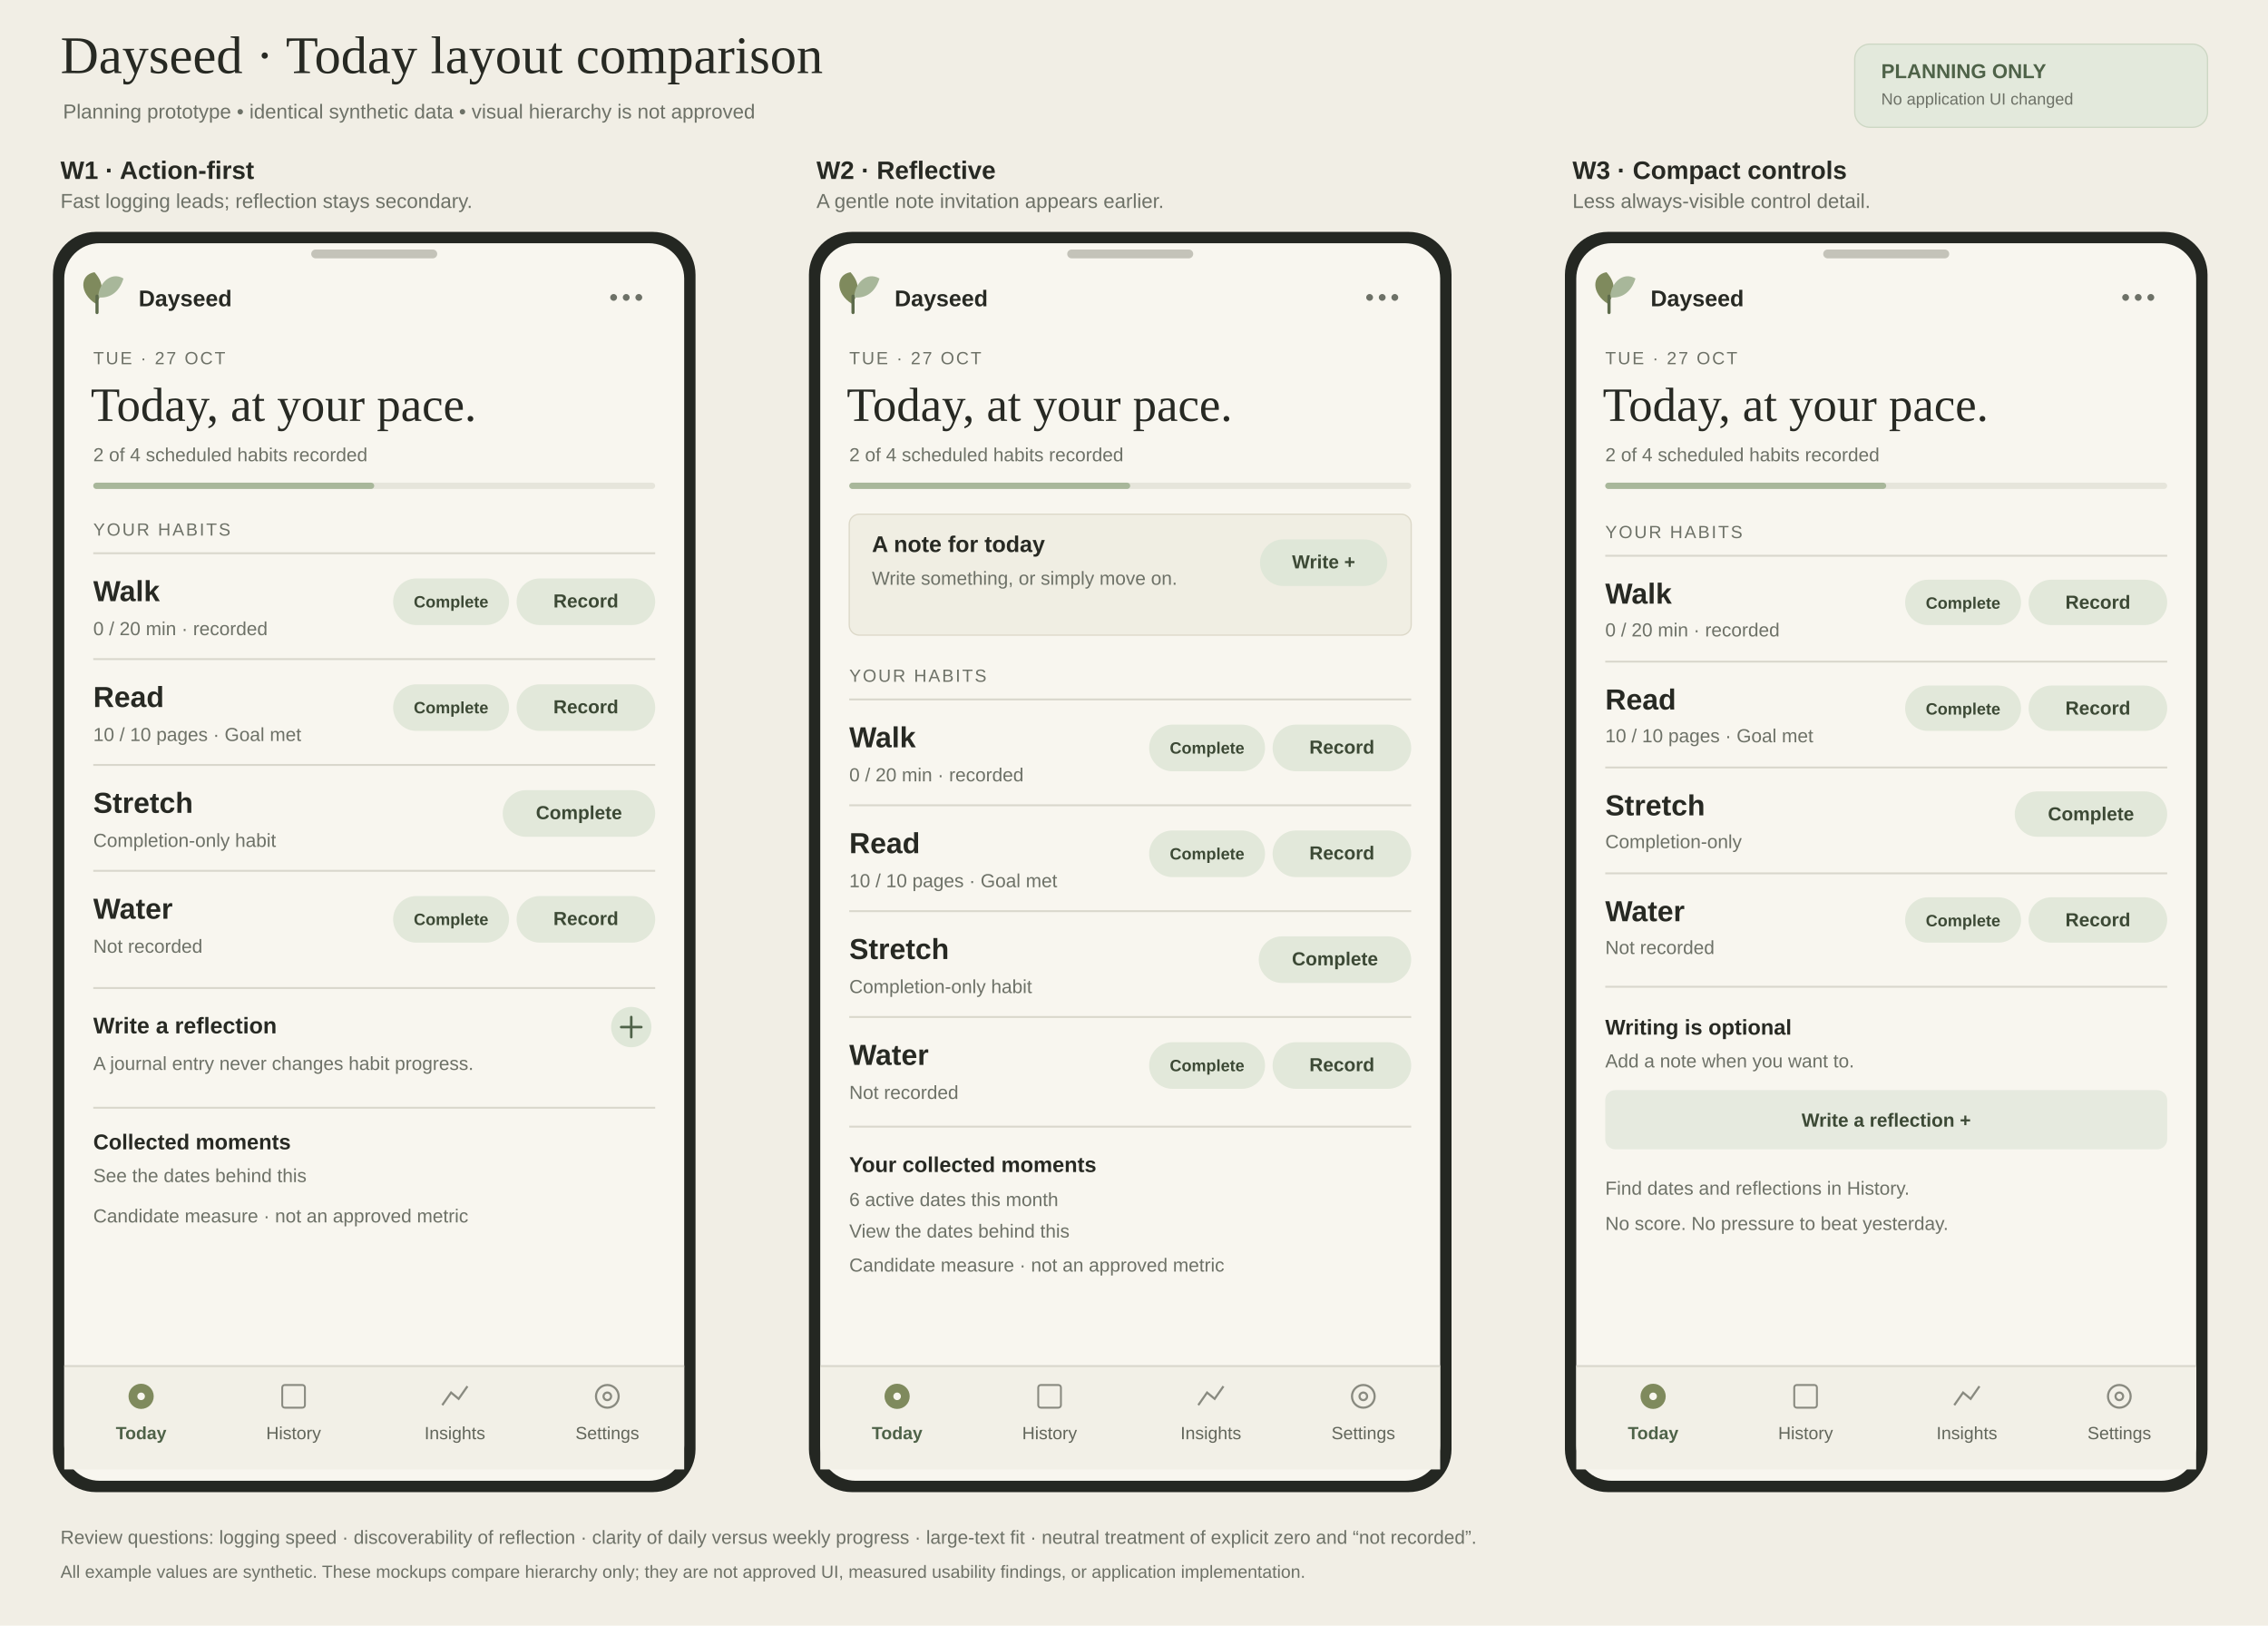
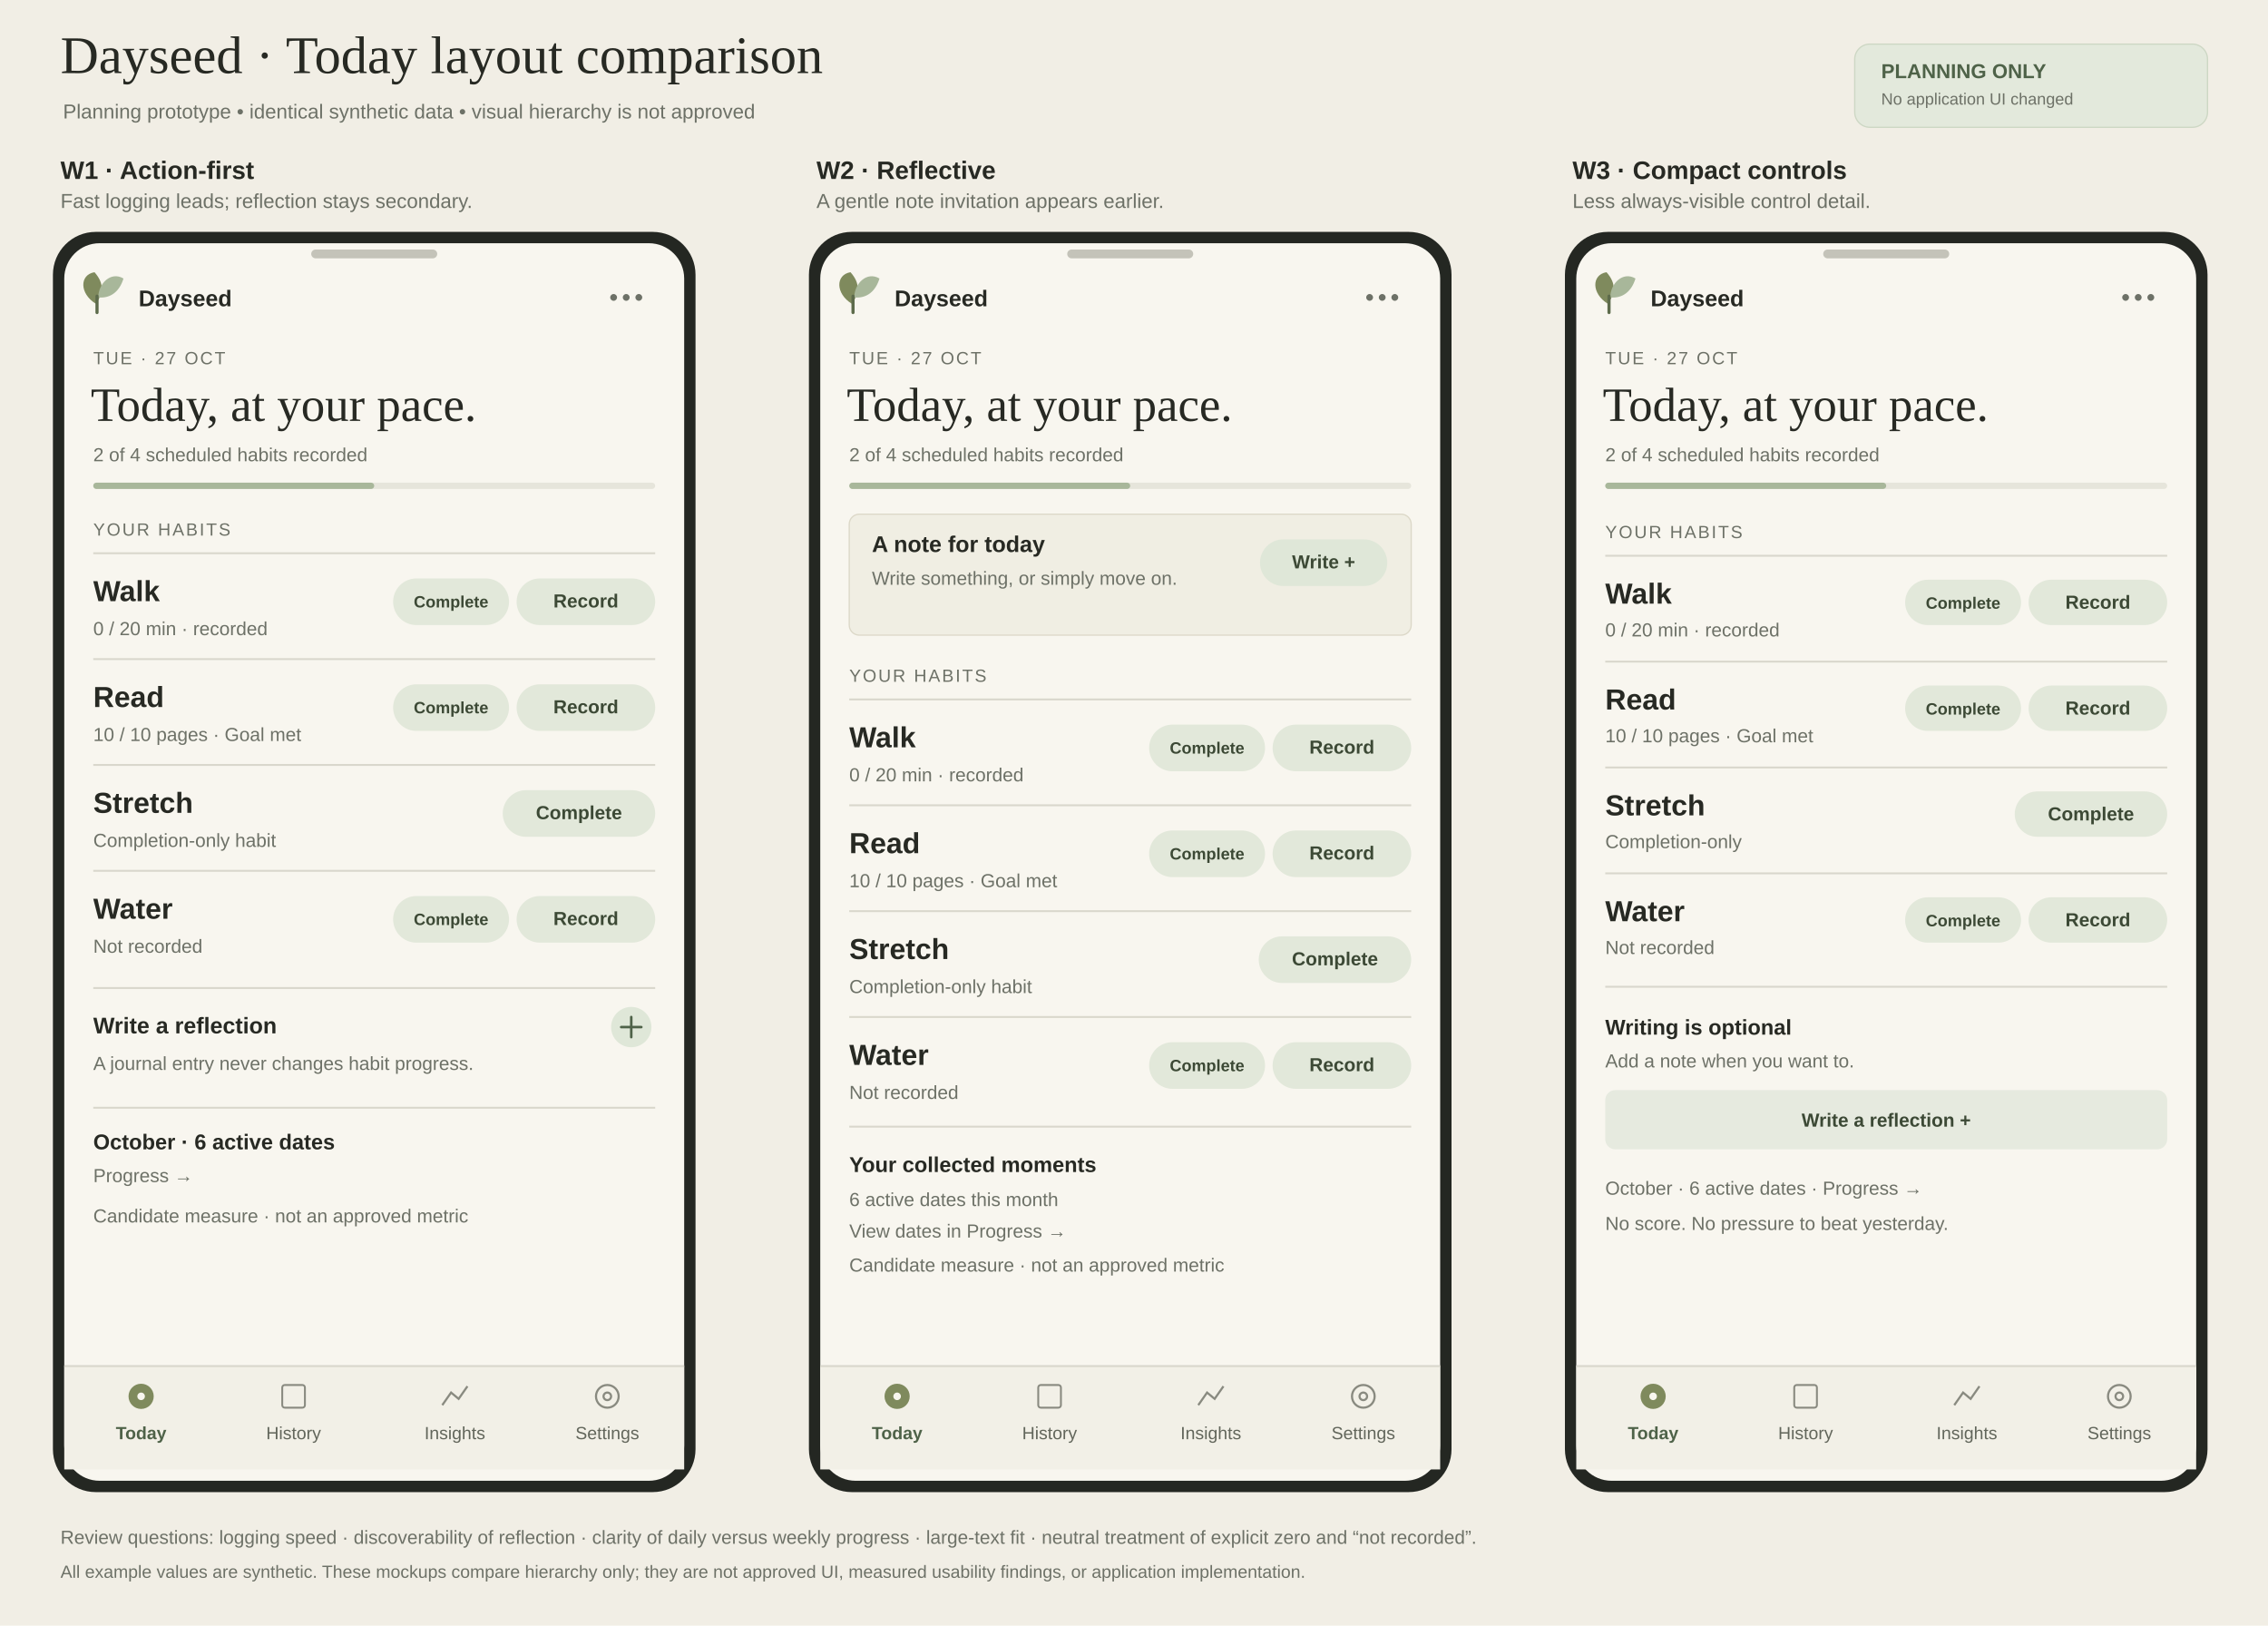
<svg xmlns="http://www.w3.org/2000/svg" width="1800" height="1290" viewBox="0 0 1800 1290" role="img" aria-labelledby="title desc">
  <defs>
    <style>
      .ink{fill:#272923}.muted{fill:#6d7167}.faint{fill:#98998e}.sage{fill:#dfe7d8}.sageInk{fill:#4e6248}.terra{fill:#b86f56}.paper{fill:#f8f6ef}.rule{stroke:#d9d7cc;stroke-width:1.5}.h1{font-family:Georgia,'Times New Roman',serif;font-size:38px;fill:#272923}.h2{font-family:Arial,sans-serif;font-size:23px;font-weight:700;fill:#272923}.body{font-family:Arial,sans-serif;font-size:18px;fill:#272923}.small{font-family:Arial,sans-serif;font-size:14px;fill:#6d7167;letter-spacing:1.4px}.tiny{font-family:Arial,sans-serif;font-size:15px;fill:#6d7167}.buttonText{font-family:Arial,sans-serif;font-size:15px;font-weight:700;fill:#3c4935}.nav{font-family:Arial,sans-serif;font-size:14px;fill:#62665b}.label{font-family:Arial,sans-serif;font-size:20px;font-weight:700;fill:#272923}.sub{font-family:Arial,sans-serif;font-size:16px;fill:#6d7167}
    </style>
    <g id="seed-mark">
      <path d="M0 15 C-13 7 -13 -8 -1 -10 C7 -1 6 7 0 15Z" fill="#7f8a5d" />
      <path d="M2 10 C2 -1 12 -11 22 -5 C19 5 12 11 2 10Z" fill="#a8b79a" />
      <path d="M1 9 L1 22" stroke="#5d6b4b" stroke-width="2.5" stroke-linecap="round" />
    </g>
    <g id="ellipsis">
      <circle cx="0" cy="0" r="2.7" fill="#6d7167" />
      <circle cx="10" cy="0" r="2.7" fill="#6d7167" />
      <circle cx="20" cy="0" r="2.7" fill="#6d7167" />
    </g>
    <g id="nav-icons">
      <circle cx="0" cy="0" r="8" fill="none" stroke="#7f8a5d" stroke-width="1.7" />
      <circle cx="0" cy="0" r="2" fill="#7f8a5d" />
    </g>
  </defs>
  <rect width="1800" height="1290" fill="#f1eee5" />
  <text x="48" y="58" class="h1" style="font-size:42px">Dayseed · Today layout comparison</text>
  <text x="50" y="94" class="sub">Planning prototype • identical synthetic data • visual hierarchy is not approved</text>
  <rect x="1472" y="35" width="280" height="66" rx="12" fill="#e3e9dc" stroke="#cdd7c4" />
  <text x="1493" y="62" class="body" style="font-size:16px;font-weight:700;fill:#4e6248">PLANNING ONLY</text>
  <text x="1493" y="83" class="tiny" style="font-size:13px">No application UI changed</text>
  <text x="48" y="142" class="label">W1 · Action-first</text>
  <text x="48" y="165" class="sub">Fast logging leads; reflection stays secondary.</text>
  <text x="648" y="142" class="label">W2 · Reflective</text>
  <text x="648" y="165" class="sub">A gentle note invitation appears earlier.</text>
  <text x="1248" y="142" class="label">W3 · Compact controls</text>
  <text x="1248" y="165" class="sub">Less always-visible control detail.</text>
  <g transform="translate(42 184)">
    <rect width="510" height="1000" rx="34" fill="#242722" />
    <rect x="9" y="9" width="492" height="982" rx="28" fill="#f8f6ef" />
    <rect x="205" y="14" width="100" height="7" rx="3.5" fill="#c4c3b9" />
    <use href="#seed-mark" x="34" y="42" />
    <text x="68" y="59" class="body" style="font-size:18px;font-weight:700">Dayseed</text>
    <use href="#ellipsis" x="445" y="52" />
    <text x="32" y="105" class="small">TUE · 27 OCT</text>
    <text x="30" y="150" class="h1">Today, at your pace.</text>
    <text x="32" y="182" class="tiny">2 of 4 scheduled habits recorded</text>
    <rect x="32" y="199" width="446" height="5" rx="2.5" fill="#e6e5db" />
    <rect x="32" y="199" width="223" height="5" rx="2.5" fill="#a8b79a" />
    <text x="32" y="241" class="small">YOUR HABITS</text>
    <line x1="32" y1="255" x2="478" y2="255" class="rule" />
    <text x="32" y="293" class="h2">Walk</text>
    <text x="32" y="320" class="tiny">0 / 20 min · recorded</text>
    <rect x="270" y="275" width="92" height="37" rx="18.5" fill="#e2e8da" />
    <text x="316" y="298" text-anchor="middle" class="buttonText" style="font-size:13px">Complete</text>
    <rect x="368" y="275" width="110" height="37" rx="18.5" fill="#e2e8da" />
    <text x="423" y="298" text-anchor="middle" class="buttonText">Record</text>
    <line x1="32" y1="339" x2="478" y2="339" class="rule" />
    <text x="32" y="377" class="h2">Read</text>
    <text x="32" y="404" class="tiny">10 / 10 pages · Goal met</text>
    <rect x="270" y="359" width="92" height="37" rx="18.5" fill="#e2e8da" />
    <text x="316" y="382" text-anchor="middle" class="buttonText" style="font-size:13px">Complete</text>
    <rect x="368" y="359" width="110" height="37" rx="18.5" fill="#e2e8da" />
    <text x="423" y="382" text-anchor="middle" class="buttonText">Record</text>
    <line x1="32" y1="423" x2="478" y2="423" class="rule" />
    <text x="32" y="461" class="h2">Stretch</text>
    <text x="32" y="488" class="tiny">Completion-only habit</text>
    <rect x="357" y="443" width="121" height="37" rx="18.5" fill="#e2e8da" />
    <text x="417.5" y="466" text-anchor="middle" class="buttonText">Complete</text>
    <line x1="32" y1="507" x2="478" y2="507" class="rule" />
    <text x="32" y="545" class="h2">Water</text>
    <text x="32" y="572" class="tiny">Not recorded</text>
    <rect x="270" y="527" width="92" height="37" rx="18.5" fill="#e2e8da" />
    <text x="316" y="550" text-anchor="middle" class="buttonText" style="font-size:13px">Complete</text>
    <rect x="368" y="527" width="110" height="37" rx="18.5" fill="#e2e8da" />
    <text x="423" y="550" text-anchor="middle" class="buttonText">Record</text>
    <line x1="32" y1="600" x2="478" y2="600" class="rule" />
    <text x="32" y="636" class="body" style="font-weight:700">Write a reflection</text>
    <circle cx="459" cy="631" r="16" fill="#dfe7d8" />
    <path d="M459 623 V639 M451 631 H467" stroke="#4e6248" stroke-width="2" stroke-linecap="round" />
    <text x="32" y="665" class="tiny">A journal entry never changes habit progress.</text>
    <line x1="32" y1="695" x2="478" y2="695" class="rule" />
-     <text x="32" y="728" class="body" style="font-size:17px;font-weight:700">Collected moments</text>
-     <text x="32" y="754" class="tiny">See the dates behind this</text>
+     <text x="32" y="728" class="body" style="font-size:17px;font-weight:700">October · 6 active dates</text>
+     <text x="32" y="754" class="tiny">Progress →</text>
    <text x="32" y="786" class="tiny">Candidate measure · not an approved metric</text>
    <rect x="9" y="900" width="492" height="82" rx="0" fill="#f2f0e7" />
    <line x1="9" y1="900" x2="501" y2="900" class="rule" />
    <g transform="translate(70 924)">
      <circle cx="0" cy="0" r="10" fill="#7f8a5d" />
      <circle cx="0" cy="0" r="3" fill="#f8f6ef" />
      <text x="0" y="34" text-anchor="middle" class="nav" style="font-weight:700;fill:#4e6248">Today</text>
    </g>
    <g transform="translate(191 924)">
      <rect x="-9" y="-9" width="18" height="18" rx="2" fill="none" stroke="#898a80" stroke-width="1.5" />
      <text x="0" y="34" text-anchor="middle" class="nav">History</text>
    </g>
    <g transform="translate(319 924)">
      <path d="M-10 7 L-3 -3 L3 2 L10 -8" fill="none" stroke="#898a80" stroke-width="1.7" />
      <text x="0" y="34" text-anchor="middle" class="nav">Insights</text>
    </g>
    <g transform="translate(440 924)">
      <circle cx="0" cy="0" r="9" fill="none" stroke="#898a80" stroke-width="1.7" />
      <circle cx="0" cy="0" r="3" fill="none" stroke="#898a80" stroke-width="1.7" />
      <text x="0" y="34" text-anchor="middle" class="nav">Settings</text>
    </g>
  </g>
  <g transform="translate(642 184)">
    <rect width="510" height="1000" rx="34" fill="#242722" />
    <rect x="9" y="9" width="492" height="982" rx="28" fill="#f8f6ef" />
    <rect x="205" y="14" width="100" height="7" rx="3.5" fill="#c4c3b9" />
    <use href="#seed-mark" x="34" y="42" />
    <text x="68" y="59" class="body" style="font-size:18px;font-weight:700">Dayseed</text>
    <use href="#ellipsis" x="445" y="52" />
    <text x="32" y="105" class="small">TUE · 27 OCT</text>
    <text x="30" y="150" class="h1">Today, at your pace.</text>
    <text x="32" y="182" class="tiny">2 of 4 scheduled habits recorded</text>
    <rect x="32" y="199" width="446" height="5" rx="2.5" fill="#e6e5db" />
    <rect x="32" y="199" width="223" height="5" rx="2.5" fill="#a8b79a" />
    <rect x="32" y="224" width="446" height="96" rx="8" fill="#f0eee3" stroke="#dcd8c8" />
    <text x="50" y="254" class="body" style="font-weight:700">A note for today</text>
    <text x="50" y="280" class="tiny">Write something, or simply move on.</text>
    <rect x="358" y="244" width="101" height="37" rx="18.5" fill="#dfe7d8" />
    <text x="408.5" y="267" text-anchor="middle" class="buttonText">Write +</text>
    <text x="32" y="357" class="small">YOUR HABITS</text>
    <line x1="32" y1="371" x2="478" y2="371" class="rule" />
    <text x="32" y="409" class="h2">Walk</text>
    <text x="32" y="436" class="tiny">0 / 20 min · recorded</text>
    <rect x="270" y="391" width="92" height="37" rx="18.5" fill="#e2e8da" />
    <text x="316" y="414" text-anchor="middle" class="buttonText" style="font-size:13px">Complete</text>
    <rect x="368" y="391" width="110" height="37" rx="18.5" fill="#e2e8da" />
    <text x="423" y="414" text-anchor="middle" class="buttonText">Record</text>
    <line x1="32" y1="455" x2="478" y2="455" class="rule" />
    <text x="32" y="493" class="h2">Read</text>
    <text x="32" y="520" class="tiny">10 / 10 pages · Goal met</text>
    <rect x="270" y="475" width="92" height="37" rx="18.5" fill="#e2e8da" />
    <text x="316" y="498" text-anchor="middle" class="buttonText" style="font-size:13px">Complete</text>
    <rect x="368" y="475" width="110" height="37" rx="18.5" fill="#e2e8da" />
    <text x="423" y="498" text-anchor="middle" class="buttonText">Record</text>
    <line x1="32" y1="539" x2="478" y2="539" class="rule" />
    <text x="32" y="577" class="h2">Stretch</text>
    <text x="32" y="604" class="tiny">Completion-only habit</text>
    <rect x="357" y="559" width="121" height="37" rx="18.5" fill="#e2e8da" />
    <text x="417.5" y="582" text-anchor="middle" class="buttonText">Complete</text>
    <line x1="32" y1="623" x2="478" y2="623" class="rule" />
    <text x="32" y="661" class="h2">Water</text>
    <text x="32" y="688" class="tiny">Not recorded</text>
    <rect x="270" y="643" width="92" height="37" rx="18.5" fill="#e2e8da" />
    <text x="316" y="666" text-anchor="middle" class="buttonText" style="font-size:13px">Complete</text>
    <rect x="368" y="643" width="110" height="37" rx="18.5" fill="#e2e8da" />
    <text x="423" y="666" text-anchor="middle" class="buttonText">Record</text>
    <line x1="32" y1="710" x2="478" y2="710" class="rule" />
    <text x="32" y="746" class="body" style="font-size:17px;font-weight:700">Your collected moments</text>
    <text x="32" y="773" class="tiny">6 active dates this month</text>
-     <text x="32" y="798" class="tiny">View the dates behind this</text>
+     <text x="32" y="798" class="tiny">View dates in Progress →</text>
    <text x="32" y="825" class="tiny">Candidate measure · not an approved metric</text>
    <rect x="9" y="900" width="492" height="82" rx="0" fill="#f2f0e7" />
    <line x1="9" y1="900" x2="501" y2="900" class="rule" />
    <g transform="translate(70 924)">
      <circle cx="0" cy="0" r="10" fill="#7f8a5d" />
      <circle cx="0" cy="0" r="3" fill="#f8f6ef" />
      <text x="0" y="34" text-anchor="middle" class="nav" style="font-weight:700;fill:#4e6248">Today</text>
    </g>
    <g transform="translate(191 924)">
      <rect x="-9" y="-9" width="18" height="18" rx="2" fill="none" stroke="#898a80" stroke-width="1.5" />
      <text x="0" y="34" text-anchor="middle" class="nav">History</text>
    </g>
    <g transform="translate(319 924)">
      <path d="M-10 7 L-3 -3 L3 2 L10 -8" fill="none" stroke="#898a80" stroke-width="1.7" />
      <text x="0" y="34" text-anchor="middle" class="nav">Insights</text>
    </g>
    <g transform="translate(440 924)">
      <circle cx="0" cy="0" r="9" fill="none" stroke="#898a80" stroke-width="1.7" />
      <circle cx="0" cy="0" r="3" fill="none" stroke="#898a80" stroke-width="1.7" />
      <text x="0" y="34" text-anchor="middle" class="nav">Settings</text>
    </g>
  </g>
  <g transform="translate(1242 184)">
    <rect width="510" height="1000" rx="34" fill="#242722" />
    <rect x="9" y="9" width="492" height="982" rx="28" fill="#f8f6ef" />
    <rect x="205" y="14" width="100" height="7" rx="3.5" fill="#c4c3b9" />
    <use href="#seed-mark" x="34" y="42" />
    <text x="68" y="59" class="body" style="font-size:18px;font-weight:700">Dayseed</text>
    <use href="#ellipsis" x="445" y="52" />
    <text x="32" y="105" class="small">TUE · 27 OCT</text>
    <text x="30" y="150" class="h1">Today, at your pace.</text>
    <text x="32" y="182" class="tiny">2 of 4 scheduled habits recorded</text>
    <rect x="32" y="199" width="446" height="5" rx="2.5" fill="#e6e5db" />
    <rect x="32" y="199" width="223" height="5" rx="2.5" fill="#a8b79a" />
    <text x="32" y="243" class="small">YOUR HABITS</text>
    <line x1="32" y1="257" x2="478" y2="257" class="rule" />
    <text x="32" y="295" class="h2">Walk</text>
    <text x="32" y="321" class="tiny">0 / 20 min · recorded</text>
    <rect x="270" y="276" width="92" height="36" rx="18" fill="#e2e8da" />
    <text x="316" y="299" text-anchor="middle" class="buttonText" style="font-size:13px">Complete</text>
    <rect x="368" y="276" width="110" height="36" rx="18" fill="#e2e8da" />
    <text x="423" y="299" text-anchor="middle" class="buttonText">Record</text>
    <line x1="32" y1="341" x2="478" y2="341" class="rule" />
    <text x="32" y="379" class="h2">Read</text>
    <text x="32" y="405" class="tiny">10 / 10 pages · Goal met</text>
    <rect x="270" y="360" width="92" height="36" rx="18" fill="#e2e8da" />
    <text x="316" y="383" text-anchor="middle" class="buttonText" style="font-size:13px">Complete</text>
    <rect x="368" y="360" width="110" height="36" rx="18" fill="#e2e8da" />
    <text x="423" y="383" text-anchor="middle" class="buttonText">Record</text>
    <line x1="32" y1="425" x2="478" y2="425" class="rule" />
    <text x="32" y="463" class="h2">Stretch</text>
    <text x="32" y="489" class="tiny">Completion-only</text>
    <rect x="357" y="444" width="121" height="36" rx="18" fill="#e2e8da" />
    <text x="417.5" y="467" text-anchor="middle" class="buttonText">Complete</text>
    <line x1="32" y1="509" x2="478" y2="509" class="rule" />
    <text x="32" y="547" class="h2">Water</text>
    <text x="32" y="573" class="tiny">Not recorded</text>
    <rect x="270" y="528" width="92" height="36" rx="18" fill="#e2e8da" />
    <text x="316" y="551" text-anchor="middle" class="buttonText" style="font-size:13px">Complete</text>
    <rect x="368" y="528" width="110" height="36" rx="18" fill="#e2e8da" />
    <text x="423" y="551" text-anchor="middle" class="buttonText">Record</text>
    <line x1="32" y1="599" x2="478" y2="599" class="rule" />
    <text x="32" y="637" class="body" style="font-size:17px;font-weight:700">Writing is optional</text>
    <text x="32" y="663" class="tiny">Add a note when you want to.</text>
    <rect x="32" y="681" width="446" height="47" rx="8" fill="#e6eadf" />
    <text x="255" y="710" text-anchor="middle" class="buttonText">Write a reflection +</text>
-     <text x="32" y="764" class="tiny">Find dates and reflections in History.</text>
+     <text x="32" y="764" class="tiny">October · 6 active dates · Progress →</text>
    <text x="32" y="792" class="tiny">No score. No pressure to beat yesterday.</text>
    <rect x="9" y="900" width="492" height="82" rx="0" fill="#f2f0e7" />
    <line x1="9" y1="900" x2="501" y2="900" class="rule" />
    <g transform="translate(70 924)">
      <circle cx="0" cy="0" r="10" fill="#7f8a5d" />
      <circle cx="0" cy="0" r="3" fill="#f8f6ef" />
      <text x="0" y="34" text-anchor="middle" class="nav" style="font-weight:700;fill:#4e6248">Today</text>
    </g>
    <g transform="translate(191 924)">
      <rect x="-9" y="-9" width="18" height="18" rx="2" fill="none" stroke="#898a80" stroke-width="1.5" />
      <text x="0" y="34" text-anchor="middle" class="nav">History</text>
    </g>
    <g transform="translate(319 924)">
      <path d="M-10 7 L-3 -3 L3 2 L10 -8" fill="none" stroke="#898a80" stroke-width="1.7" />
      <text x="0" y="34" text-anchor="middle" class="nav">Insights</text>
    </g>
    <g transform="translate(440 924)">
      <circle cx="0" cy="0" r="9" fill="none" stroke="#898a80" stroke-width="1.7" />
      <circle cx="0" cy="0" r="3" fill="none" stroke="#898a80" stroke-width="1.7" />
      <text x="0" y="34" text-anchor="middle" class="nav">Settings</text>
    </g>
  </g>
  <text x="48" y="1225" class="tiny" style="font-size:15px">Review questions: logging speed · discoverability of reflection · clarity of daily versus weekly progress · large-text fit · neutral treatment of explicit zero and “not recorded”.</text>
  <text x="48" y="1252" class="tiny" style="font-size:14px">All example values are synthetic. These mockups compare hierarchy only; they are not approved UI, measured usability findings, or application implementation.</text>
</svg>
